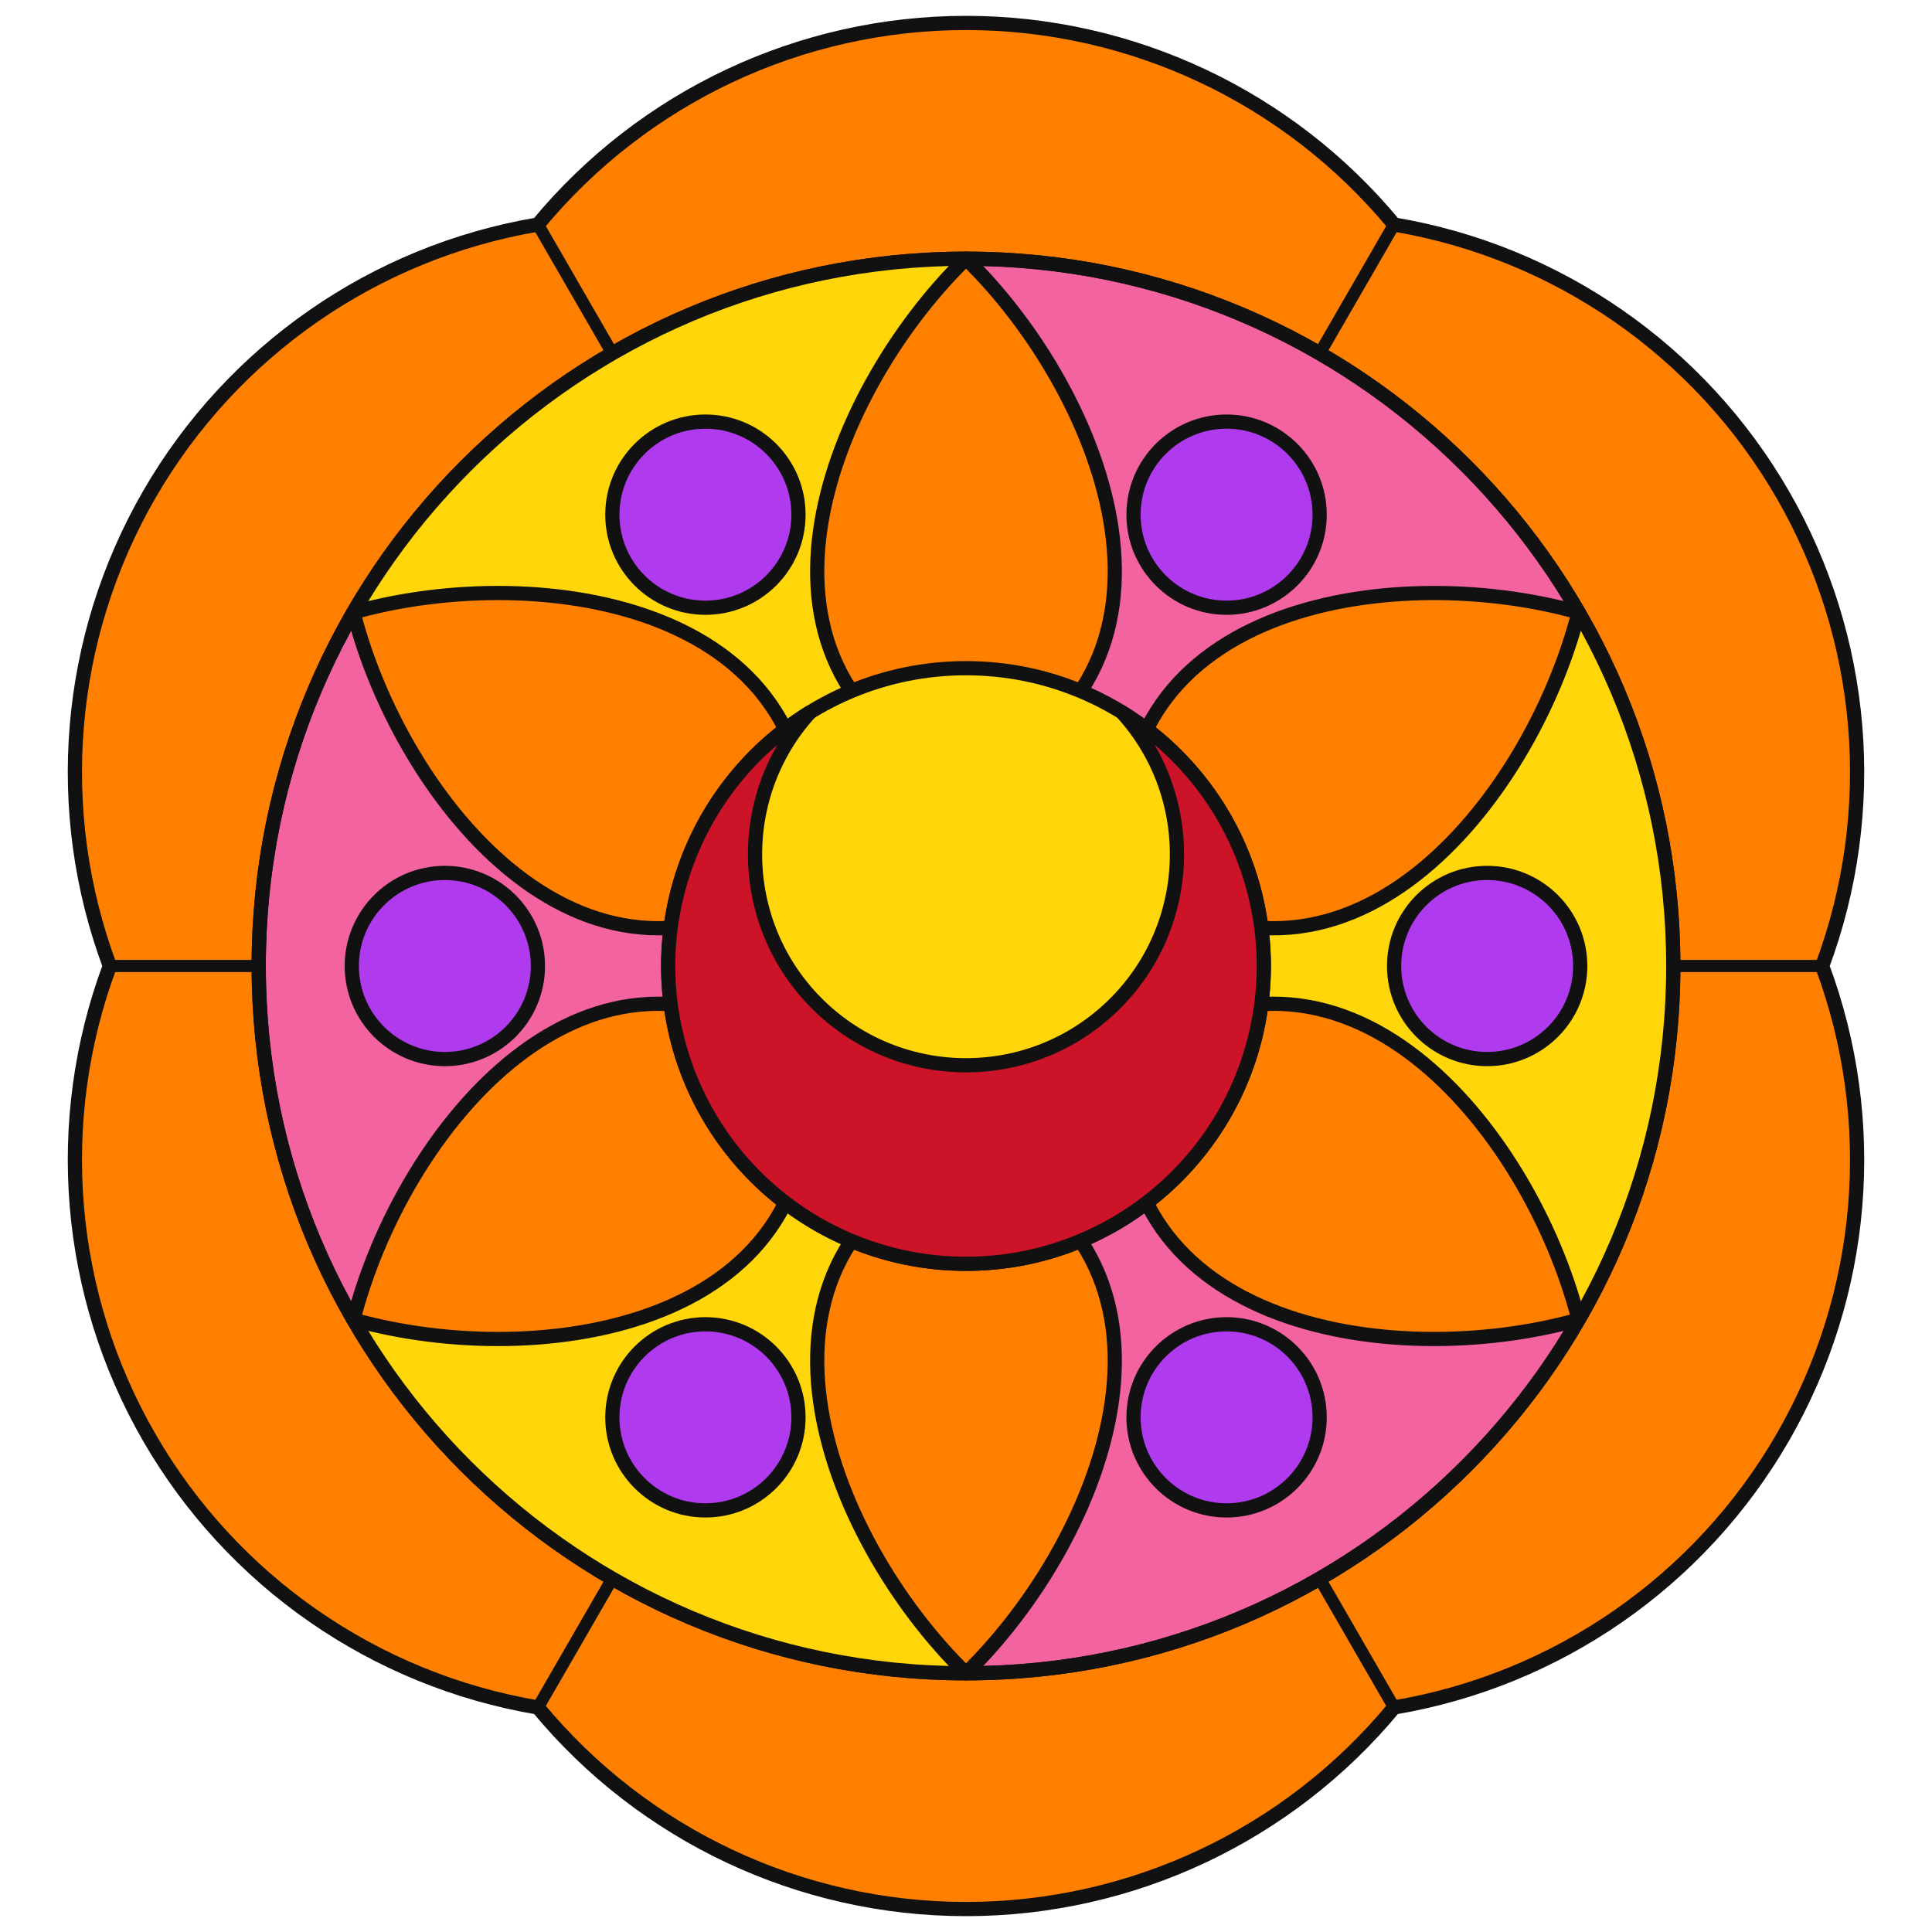
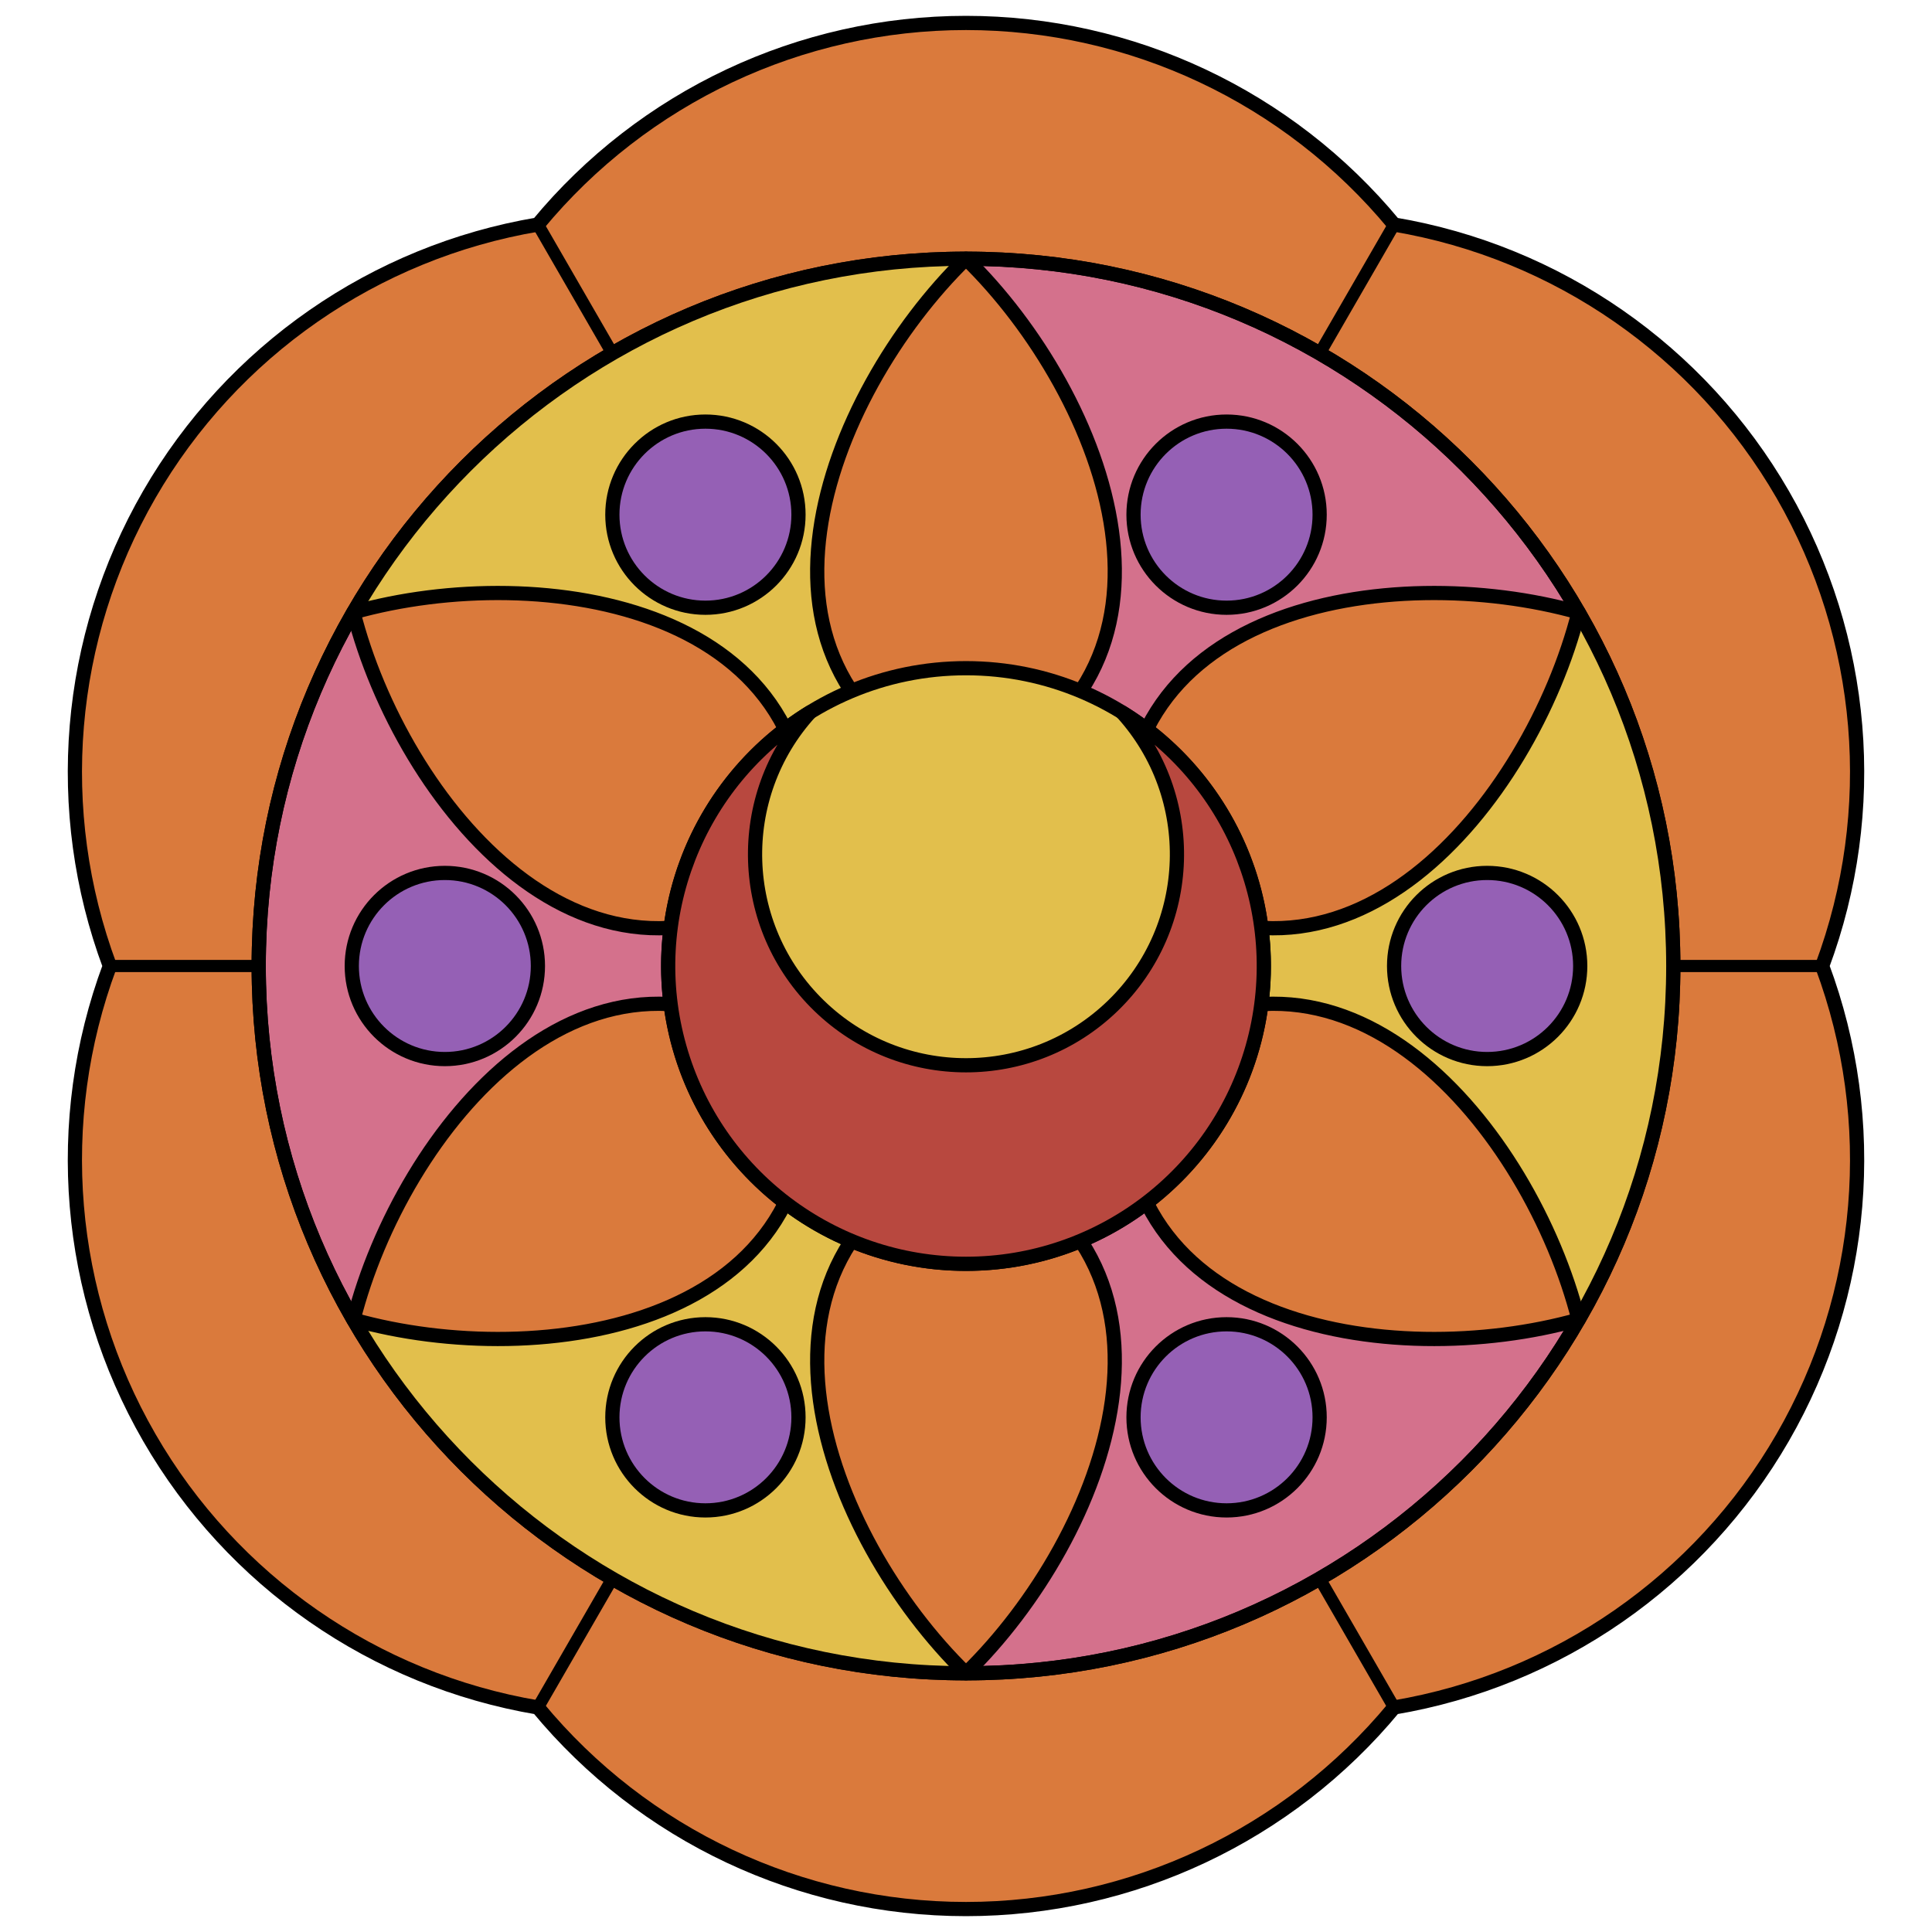
<svg xmlns="http://www.w3.org/2000/svg" width="168mm" height="168mm" viewBox="-84 -84 168 168">
  <g transform="scale(1.079)">
-     <path d="M34.5,-59.756 A44.758,44.758 0 0 1 69,0 A44.758,44.758 0 0 1 34.5,59.756 A44.758,44.758 0 0 1 -34.5,59.756 A44.758,44.758 0 0 1 -69,0 A44.758,44.758 0 0 1 -34.5,-59.756 A44.758,44.758 0 0 1 34.5,-59.756 Z" fill="#FF8000" stroke="#111111" stroke-width="1.145" stroke-linejoin="round" stroke-linecap="round" />
-     <path d="M28.5,-49.363 L34.5,-59.756" fill="none" stroke="#111111" stroke-width="0.981" stroke-linejoin="round" stroke-linecap="round" />
-     <path d="M57,0 L69,0" fill="none" stroke="#111111" stroke-width="0.981" stroke-linejoin="round" stroke-linecap="round" />
-     <path d="M28.5,49.363 L34.5,59.756" fill="none" stroke="#111111" stroke-width="0.981" stroke-linejoin="round" stroke-linecap="round" />
-     <path d="M-28.5,49.363 L-34.5,59.756" fill="none" stroke="#111111" stroke-width="0.981" stroke-linejoin="round" stroke-linecap="round" />
-     <path d="M-57,0 L-69,0" fill="none" stroke="#111111" stroke-width="0.981" stroke-linejoin="round" stroke-linecap="round" />
-     <path d="M-28.5,-49.363 L-34.5,-59.756" fill="none" stroke="#111111" stroke-width="0.981" stroke-linejoin="round" stroke-linecap="round" />
-     <circle cx="0" cy="0" r="57" fill="#F2639F" stroke="#111111" stroke-width="1.145" stroke-linejoin="round" stroke-linecap="round" />
-     <path d="M0,0 L49.363,-28.5 A57,57 0 0 1 49.363,28.5 Z" fill="#FFD60A" />
-     <path d="M0,0 L0,57 A57,57 0 0 1 -49.363,28.5 Z" fill="#FFD60A" />
-     <path d="M0,0 L-49.363,-28.5 A57,57 0 0 1 0,-57 Z" fill="#FFD60A" />
-     <circle cx="0" cy="0" r="57" fill="none" stroke="#111111" stroke-width="1.145" stroke-linejoin="round" stroke-linecap="round" />
-     <circle cx="21" cy="-36.373" r="7.5" fill="#B03AEE" stroke="#111111" stroke-width="1.145" stroke-linejoin="round" stroke-linecap="round" />
-     <circle cx="42" cy="0" r="7.5" fill="#B03AEE" stroke="#111111" stroke-width="1.145" stroke-linejoin="round" stroke-linecap="round" />
-     <circle cx="21" cy="36.373" r="7.5" fill="#B03AEE" stroke="#111111" stroke-width="1.145" stroke-linejoin="round" stroke-linecap="round" />
-     <circle cx="-21" cy="36.373" r="7.5" fill="#B03AEE" stroke="#111111" stroke-width="1.145" stroke-linejoin="round" stroke-linecap="round" />
-     <circle cx="-42" cy="0" r="7.5" fill="#B03AEE" stroke="#111111" stroke-width="1.145" stroke-linejoin="round" stroke-linecap="round" />
-     <circle cx="-21" cy="-36.373" r="7.5" fill="#B03AEE" stroke="#111111" stroke-width="1.145" stroke-linejoin="round" stroke-linecap="round" />
+     <path d="M34.5,-59.756 A44.758,44.758 0 0 1 69,0 A44.758,44.758 0 0 1 34.5,59.756 A44.758,44.758 0 0 1 -34.5,59.756 A44.758,44.758 0 0 1 -69,0 A44.758,44.758 0 0 1 -34.5,-59.756 A44.758,44.758 0 0 1 34.5,-59.756 Z" fill="#DA7A3C" stroke="#000000" stroke-width="1.145" stroke-linejoin="round" stroke-linecap="round" />
+     <path d="M28.5,-49.363 L34.5,-59.756" fill="none" stroke="#000000" stroke-width="0.981" stroke-linejoin="round" stroke-linecap="round" />
+     <path d="M57,0 L69,0" fill="none" stroke="#000000" stroke-width="0.981" stroke-linejoin="round" stroke-linecap="round" />
+     <path d="M28.5,49.363 L34.5,59.756" fill="none" stroke="#000000" stroke-width="0.981" stroke-linejoin="round" stroke-linecap="round" />
+     <path d="M-28.5,49.363 L-34.5,59.756" fill="none" stroke="#000000" stroke-width="0.981" stroke-linejoin="round" stroke-linecap="round" />
+     <path d="M-57,0 L-69,0" fill="none" stroke="#000000" stroke-width="0.981" stroke-linejoin="round" stroke-linecap="round" />
+     <path d="M-28.5,-49.363 L-34.5,-59.756" fill="none" stroke="#000000" stroke-width="0.981" stroke-linejoin="round" stroke-linecap="round" />
+     <circle cx="0" cy="0" r="57" fill="#D4718C" stroke="#000000" stroke-width="1.145" stroke-linejoin="round" stroke-linecap="round" />
+     <path d="M0,0 L49.363,-28.5 A57,57 0 0 1 49.363,28.5 Z" fill="#E2BF4C" />
+     <path d="M0,0 L0,57 A57,57 0 0 1 -49.363,28.5 Z" fill="#E2BF4C" />
+     <path d="M0,0 L-49.363,-28.5 A57,57 0 0 1 0,-57 Z" fill="#E2BF4C" />
+     <circle cx="0" cy="0" r="57" fill="none" stroke="#000000" stroke-width="1.145" stroke-linejoin="round" stroke-linecap="round" />
+     <circle cx="21" cy="-36.373" r="7.5" fill="#9560B5" stroke="#000000" stroke-width="1.145" stroke-linejoin="round" stroke-linecap="round" />
+     <circle cx="42" cy="0" r="7.5" fill="#9560B5" stroke="#000000" stroke-width="1.145" stroke-linejoin="round" stroke-linecap="round" />
+     <circle cx="21" cy="36.373" r="7.5" fill="#9560B5" stroke="#000000" stroke-width="1.145" stroke-linejoin="round" stroke-linecap="round" />
+     <circle cx="-21" cy="36.373" r="7.5" fill="#9560B5" stroke="#000000" stroke-width="1.145" stroke-linejoin="round" stroke-linecap="round" />
+     <circle cx="-42" cy="0" r="7.5" fill="#9560B5" stroke="#000000" stroke-width="1.145" stroke-linejoin="round" stroke-linecap="round" />
+     <circle cx="-21" cy="-36.373" r="7.5" fill="#9560B5" stroke="#000000" stroke-width="1.145" stroke-linejoin="round" stroke-linecap="round" />
    <g class="petalo">
-       <path d="M0,-15 C20.16,-23.4 11.2,-46.08 0,-57 C-11.2,-46.08 -20.16,-23.4 0,-15 Z" fill="#FF8000" stroke="#111111" stroke-width="1.145" stroke-linejoin="round" stroke-linecap="round" />
+       <path d="M0,-15 C20.16,-23.4 11.2,-46.08 0,-57 C-11.2,-46.08 -20.16,-23.4 0,-15 Z" fill="#DA7A3C" stroke="#000000" stroke-width="1.145" stroke-linejoin="round" stroke-linecap="round" />
    </g>
    <g class="petalo">
-       <path d="M12.99,-7.5 C30.345,5.759 45.506,-13.341 49.363,-28.5 C34.306,-32.739 10.185,-29.159 12.99,-7.5 Z" fill="#FF8000" stroke="#111111" stroke-width="1.145" stroke-linejoin="round" stroke-linecap="round" />
+       <path d="M12.99,-7.5 C30.345,5.759 45.506,-13.341 49.363,-28.5 C34.306,-32.739 10.185,-29.159 12.99,-7.5 Z" fill="#DA7A3C" stroke="#000000" stroke-width="1.145" stroke-linejoin="round" stroke-linecap="round" />
    </g>
    <g class="petalo">
-       <path d="M12.99,7.5 C10.185,29.159 34.306,32.739 49.363,28.5 C45.506,13.341 30.345,-5.759 12.99,7.5 Z" fill="#FF8000" stroke="#111111" stroke-width="1.145" stroke-linejoin="round" stroke-linecap="round" />
+       <path d="M12.99,7.5 C10.185,29.159 34.306,32.739 49.363,28.5 C45.506,13.341 30.345,-5.759 12.99,7.5 Z" fill="#DA7A3C" stroke="#000000" stroke-width="1.145" stroke-linejoin="round" stroke-linecap="round" />
    </g>
    <g class="petalo">
-       <path d="M0,15 C-20.16,23.4 -11.2,46.08 0,57 C11.2,46.08 20.16,23.4 0,15 Z" fill="#FF8000" stroke="#111111" stroke-width="1.145" stroke-linejoin="round" stroke-linecap="round" />
+       <path d="M0,15 C-20.16,23.4 -11.2,46.08 0,57 C11.2,46.08 20.16,23.4 0,15 Z" fill="#DA7A3C" stroke="#000000" stroke-width="1.145" stroke-linejoin="round" stroke-linecap="round" />
    </g>
    <g class="petalo">
-       <path d="M-12.99,7.5 C-30.345,-5.759 -45.506,13.341 -49.363,28.5 C-34.306,32.739 -10.185,29.159 -12.99,7.5 Z" fill="#FF8000" stroke="#111111" stroke-width="1.145" stroke-linejoin="round" stroke-linecap="round" />
+       <path d="M-12.99,7.5 C-30.345,-5.759 -45.506,13.341 -49.363,28.5 C-34.306,32.739 -10.185,29.159 -12.99,7.5 Z" fill="#DA7A3C" stroke="#000000" stroke-width="1.145" stroke-linejoin="round" stroke-linecap="round" />
    </g>
    <g class="petalo">
-       <path d="M-12.99,-7.5 C-10.185,-29.159 -34.306,-32.739 -49.363,-28.5 C-45.506,-13.341 -30.345,5.759 -12.99,-7.5 Z" fill="#FF8000" stroke="#111111" stroke-width="1.145" stroke-linejoin="round" stroke-linecap="round" />
+       <path d="M-12.99,-7.5 C-10.185,-29.159 -34.306,-32.739 -49.363,-28.5 C-45.506,-13.341 -30.345,5.759 -12.99,-7.5 Z" fill="#DA7A3C" stroke="#000000" stroke-width="1.145" stroke-linejoin="round" stroke-linecap="round" />
    </g>
-     <circle cx="0" cy="0" r="24" fill="#FFD60A" stroke="#111111" stroke-width="1.145" stroke-linejoin="round" stroke-linecap="round" />
-     <path d="M12.571,-20.444 A24,24 0 1 1 -12.571,-20.444 A17,17 0 1 0 12.571,-20.444 Z" fill="#CD1327" stroke="#111111" stroke-width="1.145" stroke-linejoin="round" stroke-linecap="round" />
+     <circle cx="0" cy="0" r="24" fill="#E2BF4C" stroke="#000000" stroke-width="1.145" stroke-linejoin="round" stroke-linecap="round" />
+     <path d="M12.571,-20.444 A24,24 0 1 1 -12.571,-20.444 A17,17 0 1 0 12.571,-20.444 Z" fill="#B8483F" stroke="#000000" stroke-width="1.145" stroke-linejoin="round" stroke-linecap="round" />
  </g>
</svg>
